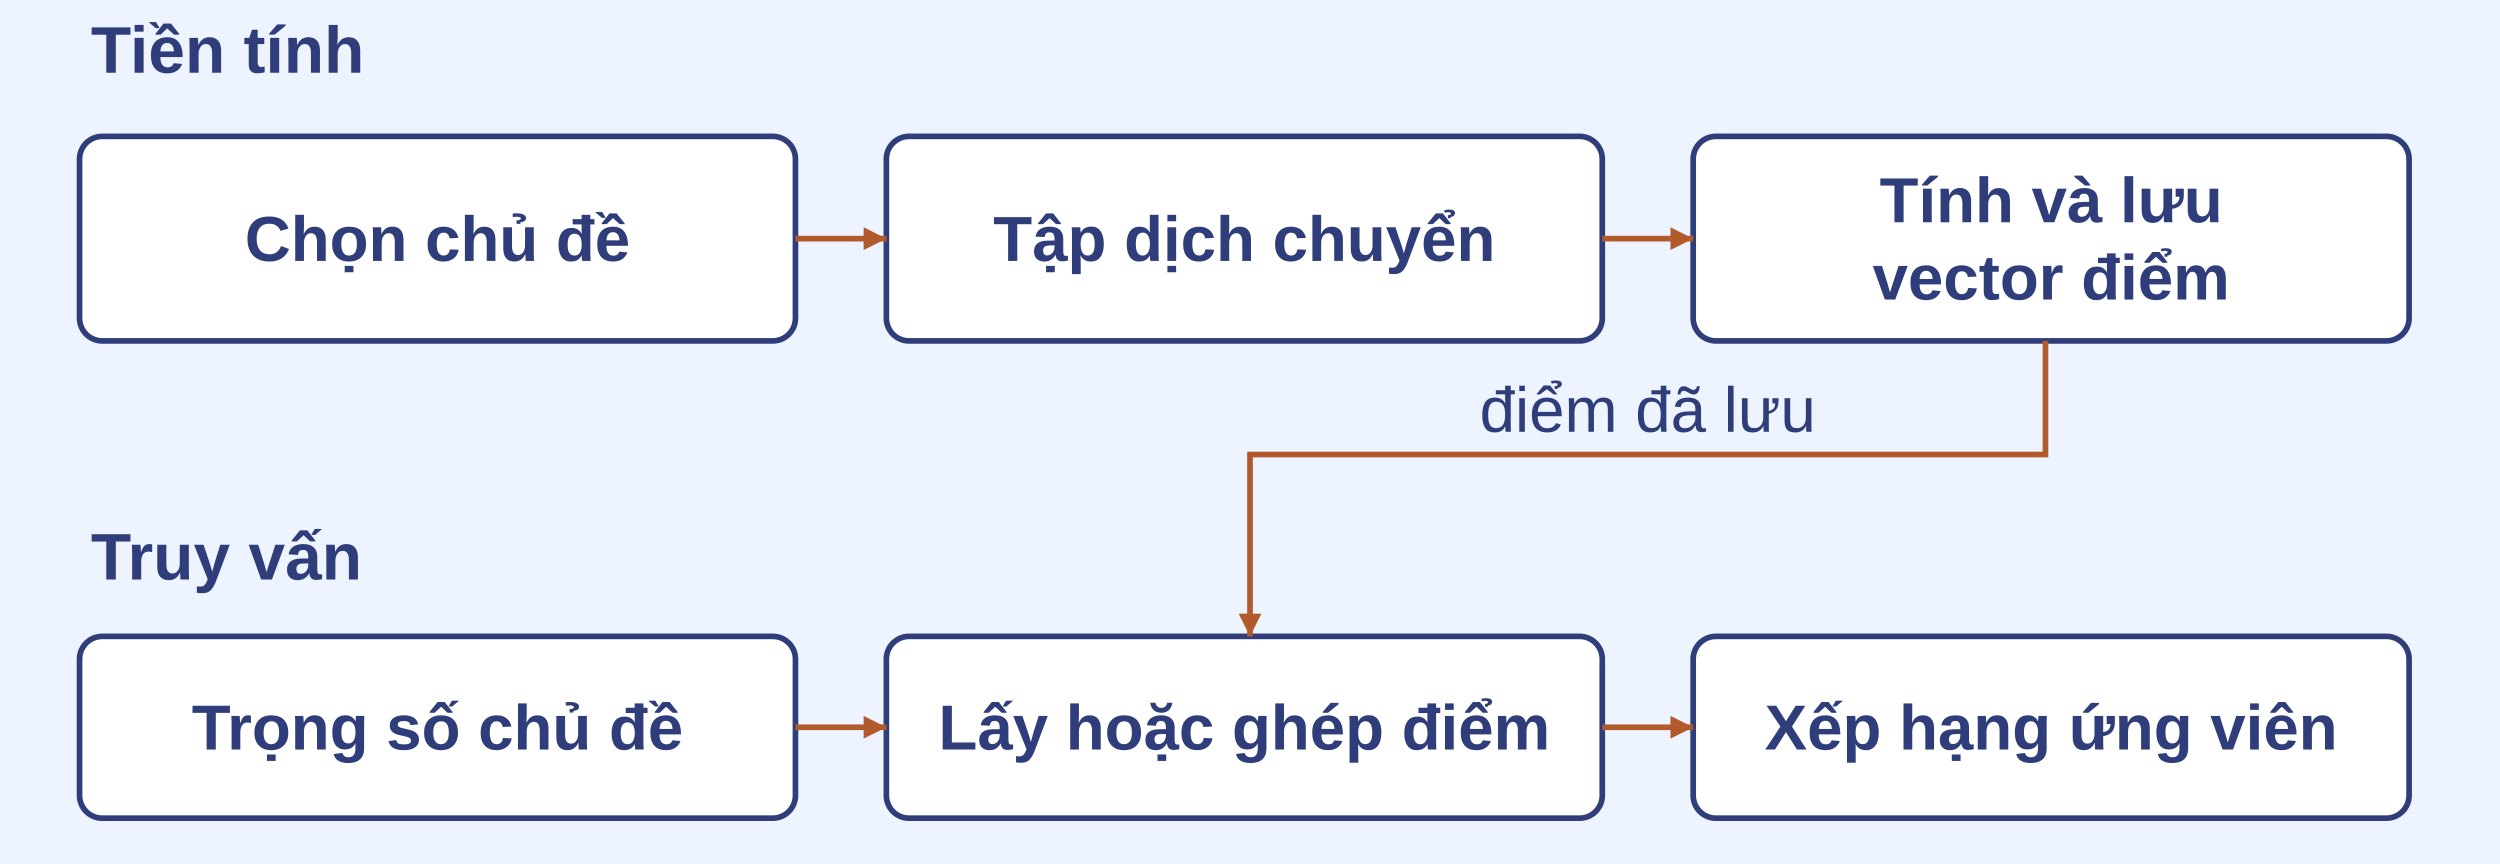
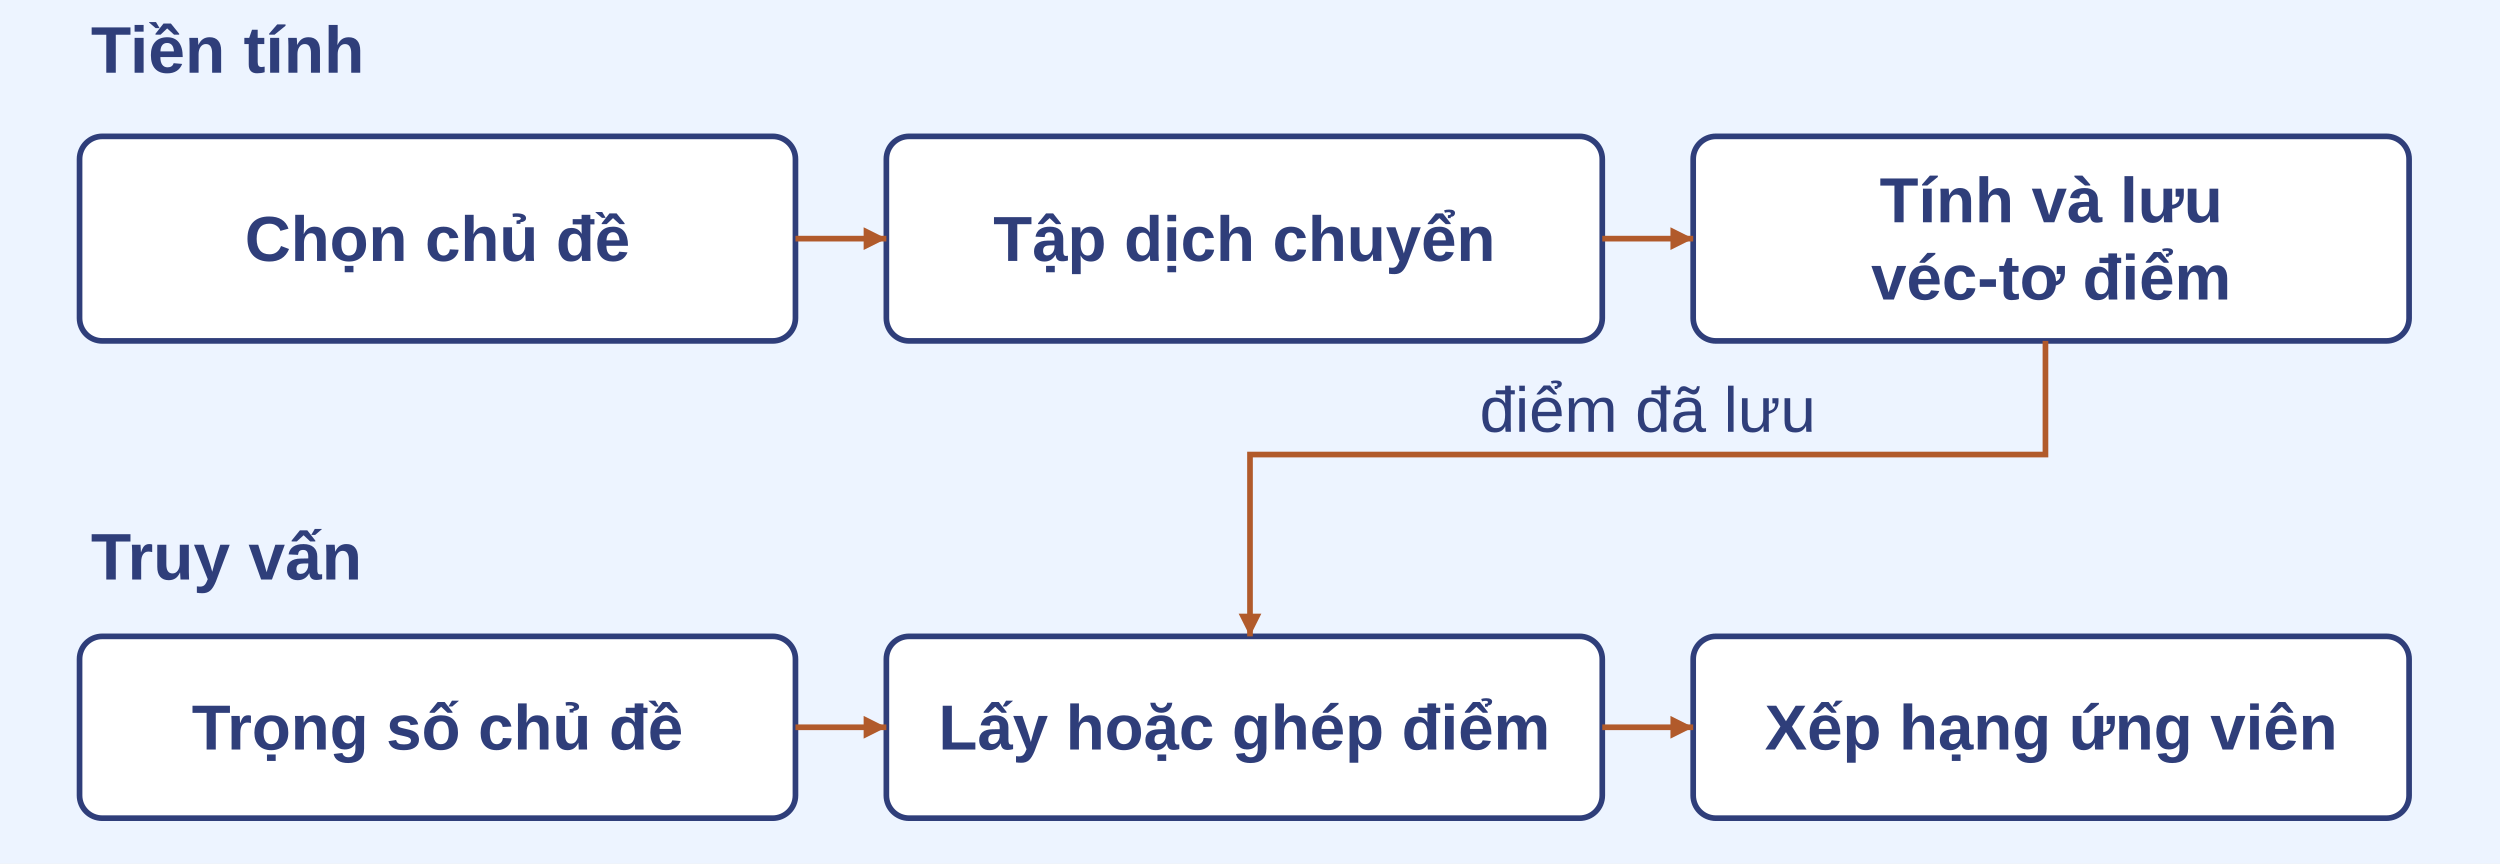
<svg xmlns="http://www.w3.org/2000/svg" viewBox="0 0 1100 380" width="1100" height="380" role="img" aria-labelledby="pipeline-t pipeline-d">
  <defs>
    <marker id="pipeline-arw" markerUnits="userSpaceOnUse" markerWidth="12" markerHeight="12" refX="10" refY="5" orient="auto">
      <path d="M0,0 L10,5 L0,10 Z" fill="#B15A2B" />
    </marker>
  </defs>
  <rect x="0" y="0" width="1100" height="380" fill="#edf4ff" />
  <text x="40" y="32" font-family="Arial, sans-serif" font-size="29" fill="#2F3E7A" font-weight="bold" text-anchor="start">Tiền tính</text>
  <rect x="35" y="60" width="315" height="90" rx="10" fill="#ffffff" stroke="#2F3E7A" stroke-width="2.5" />
  <text x="192.5" y="114.8" font-family="Arial, sans-serif" font-size="28" fill="#2F3E7A" font-weight="bold" text-anchor="middle">Chọn chủ đề</text>
  <rect x="390" y="60" width="315" height="90" rx="10" fill="#ffffff" stroke="#2F3E7A" stroke-width="2.5" />
  <text x="547.5" y="114.8" font-family="Arial, sans-serif" font-size="28" fill="#2F3E7A" font-weight="bold" text-anchor="middle">Tập dịch chuyển</text>
  <rect x="745" y="60" width="315" height="90" rx="10" fill="#ffffff" stroke="#2F3E7A" stroke-width="2.5" />
  <text x="902.5" y="97.8" font-family="Arial, sans-serif" font-size="28" fill="#2F3E7A" font-weight="bold" text-anchor="middle">Tính và lưu</text>
-   <text x="902.5" y="131.8" font-family="Arial, sans-serif" font-size="28" fill="#2F3E7A" font-weight="bold" text-anchor="middle">vector điểm</text>
+   <text x="902.5" y="131.8" font-family="Arial, sans-serif" font-size="28" fill="#2F3E7A" font-weight="bold" text-anchor="middle">véc-tơ điểm</text>
  <path d="M 350,105 L 390,105" fill="none" stroke="#B15A2B" stroke-width="2.5" marker-end="url(#pipeline-arw)" data-source="" data-target="" />
  <path d="M 705,105 L 745,105" fill="none" stroke="#B15A2B" stroke-width="2.5" marker-end="url(#pipeline-arw)" data-source="" data-target="" />
  <text x="40" y="255" font-family="Arial, sans-serif" font-size="29" fill="#2F3E7A" font-weight="bold" text-anchor="start">Truy vấn</text>
  <rect x="35" y="280" width="315" height="80" rx="10" fill="#ffffff" stroke="#2F3E7A" stroke-width="2.5" />
  <text x="192.5" y="329.8" font-family="Arial, sans-serif" font-size="28" fill="#2F3E7A" font-weight="bold" text-anchor="middle">Trọng số chủ đề</text>
  <rect x="390" y="280" width="315" height="80" rx="10" fill="#ffffff" stroke="#2F3E7A" stroke-width="2.5" />
  <text x="547.5" y="329.8" font-family="Arial, sans-serif" font-size="28" fill="#2F3E7A" font-weight="bold" text-anchor="middle">Lấy hoặc ghép điểm</text>
  <rect x="745" y="280" width="315" height="80" rx="10" fill="#ffffff" stroke="#2F3E7A" stroke-width="2.5" />
  <text x="902.5" y="329.8" font-family="Arial, sans-serif" font-size="28" fill="#2F3E7A" font-weight="bold" text-anchor="middle">Xếp hạng ứng viên</text>
  <path d="M 350,320 L 390,320" fill="none" stroke="#B15A2B" stroke-width="2.5" marker-end="url(#pipeline-arw)" data-source="" data-target="" />
  <path d="M 705,320 L 745,320" fill="none" stroke="#B15A2B" stroke-width="2.5" marker-end="url(#pipeline-arw)" data-source="" data-target="" />
  <path d="M 900,150 L 900,200 L 550,200 L 550,280" fill="none" stroke="#B15A2B" stroke-width="2.5" marker-end="url(#pipeline-arw)" data-source="" data-target="" />
  <text x="725" y="190" font-family="Arial, sans-serif" font-size="28" fill="#2F3E7A" font-weight="normal" text-anchor="middle">điểm đã lưu</text>
</svg>
